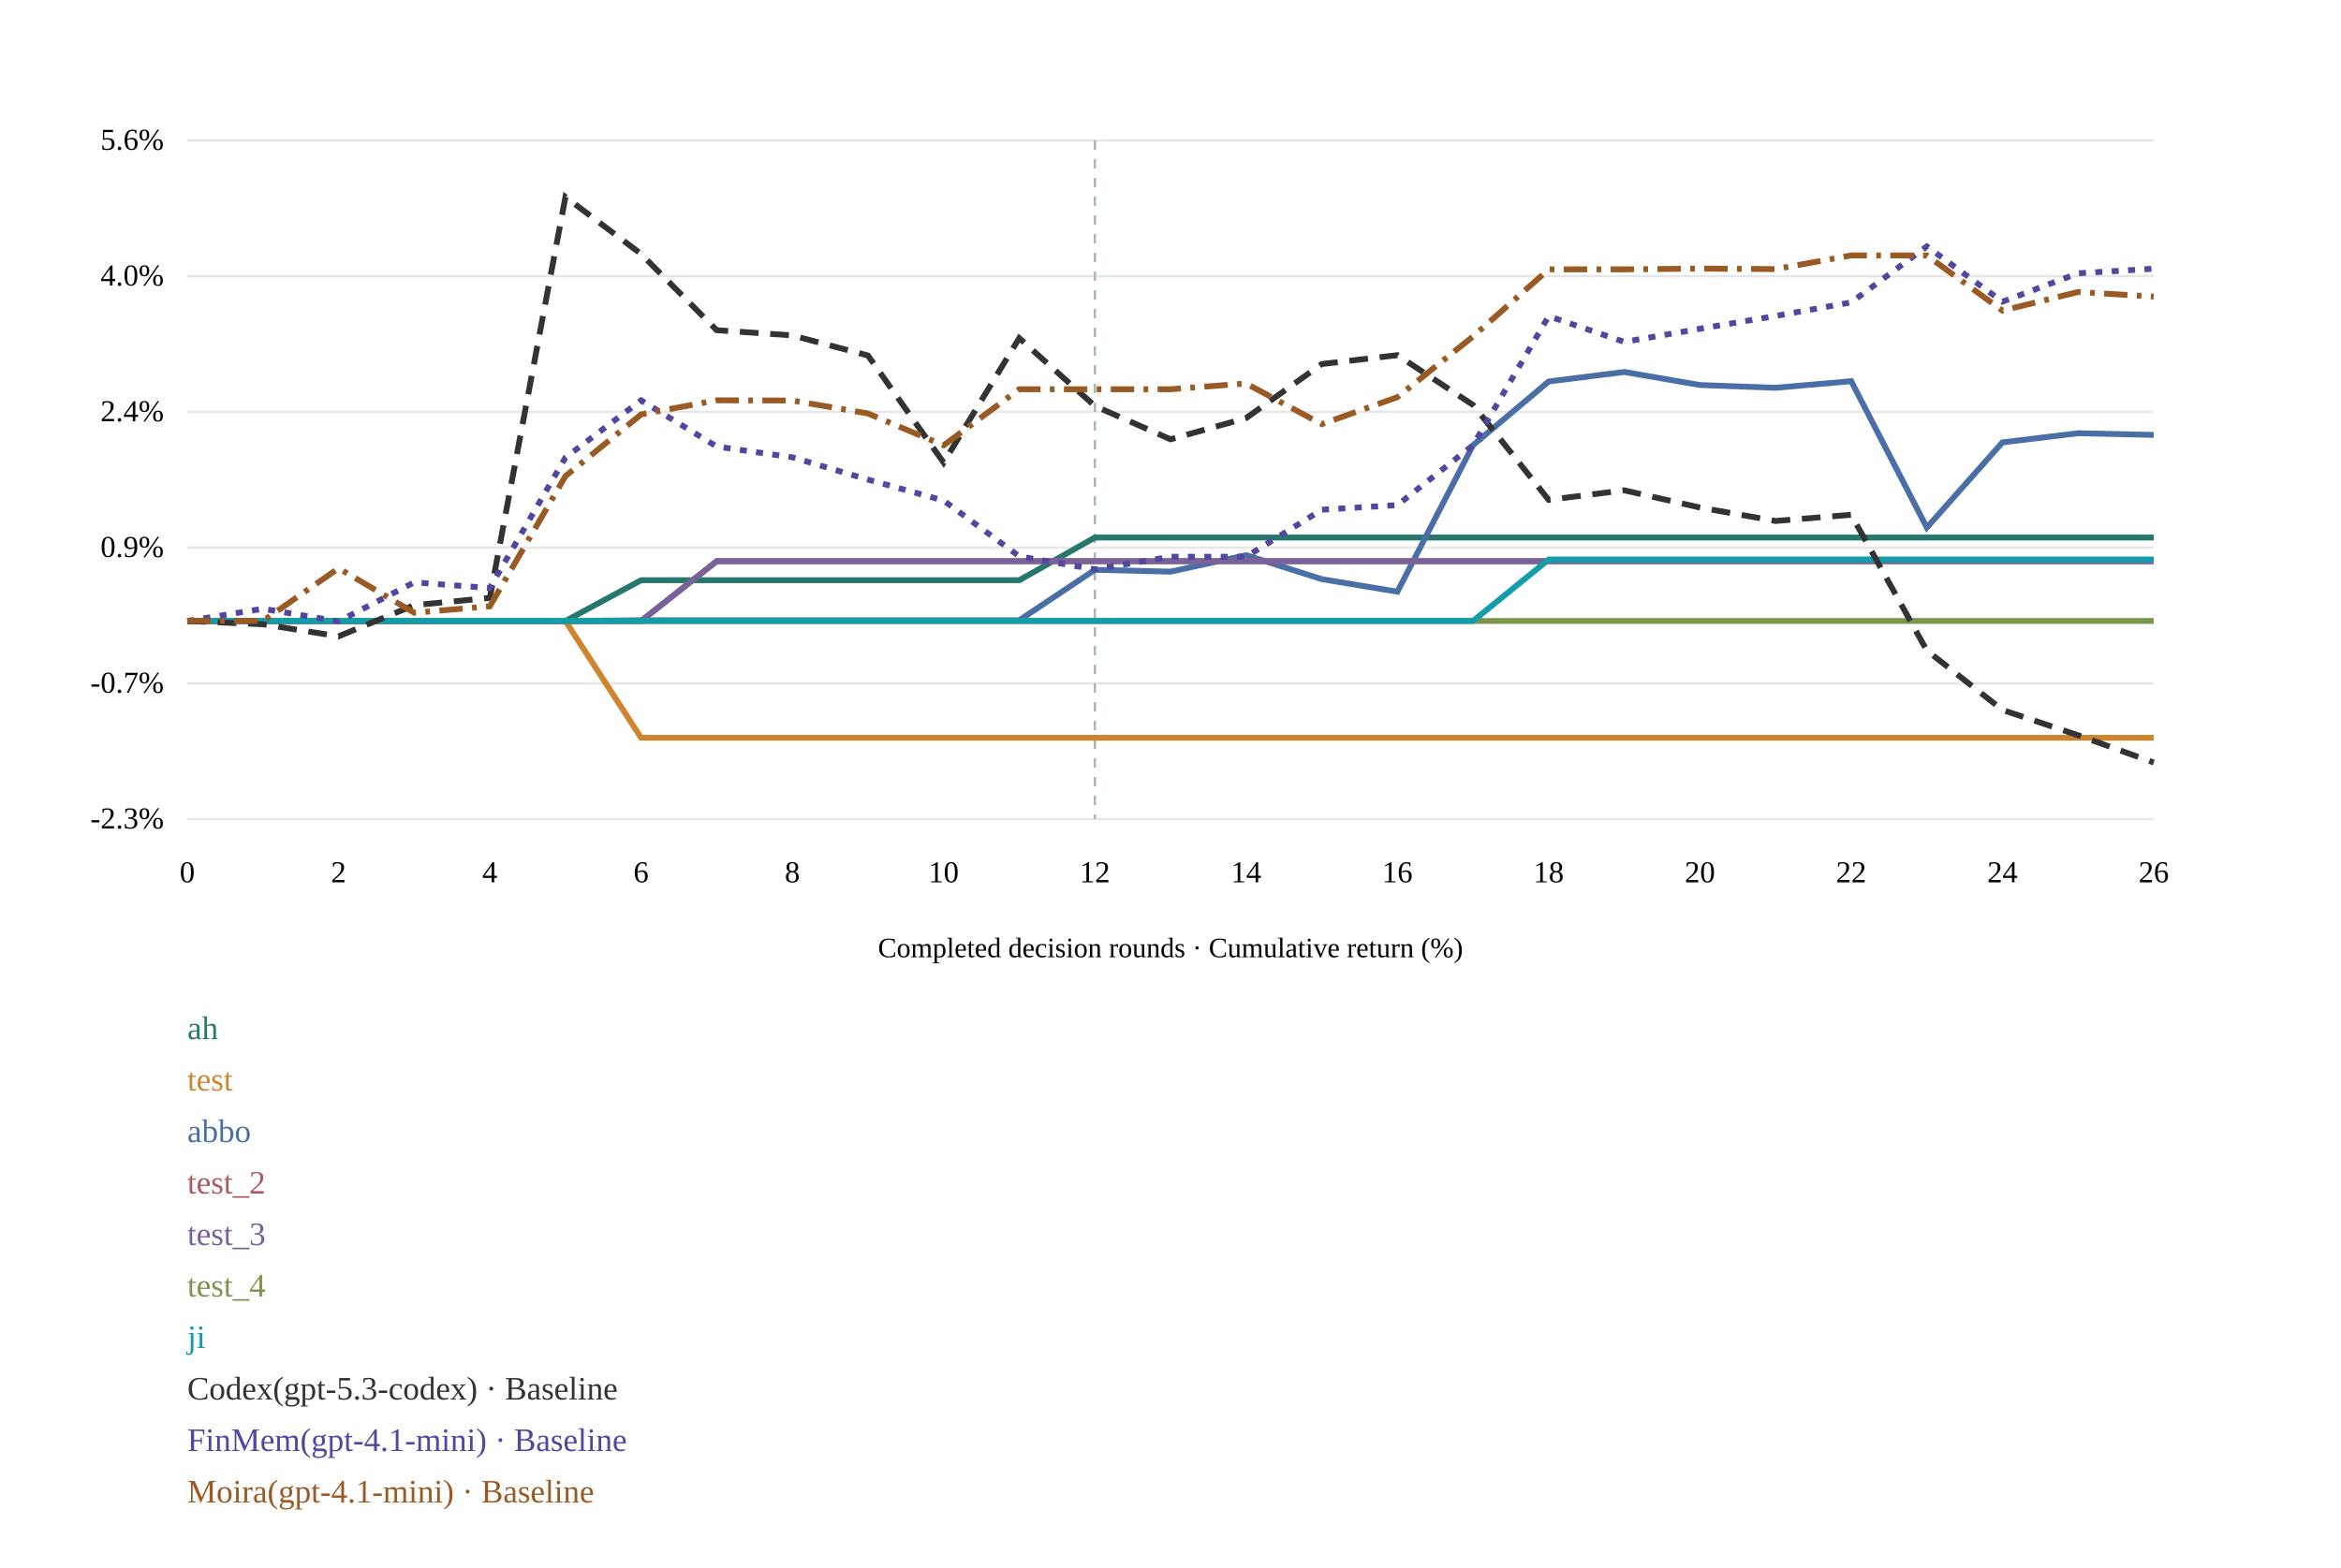
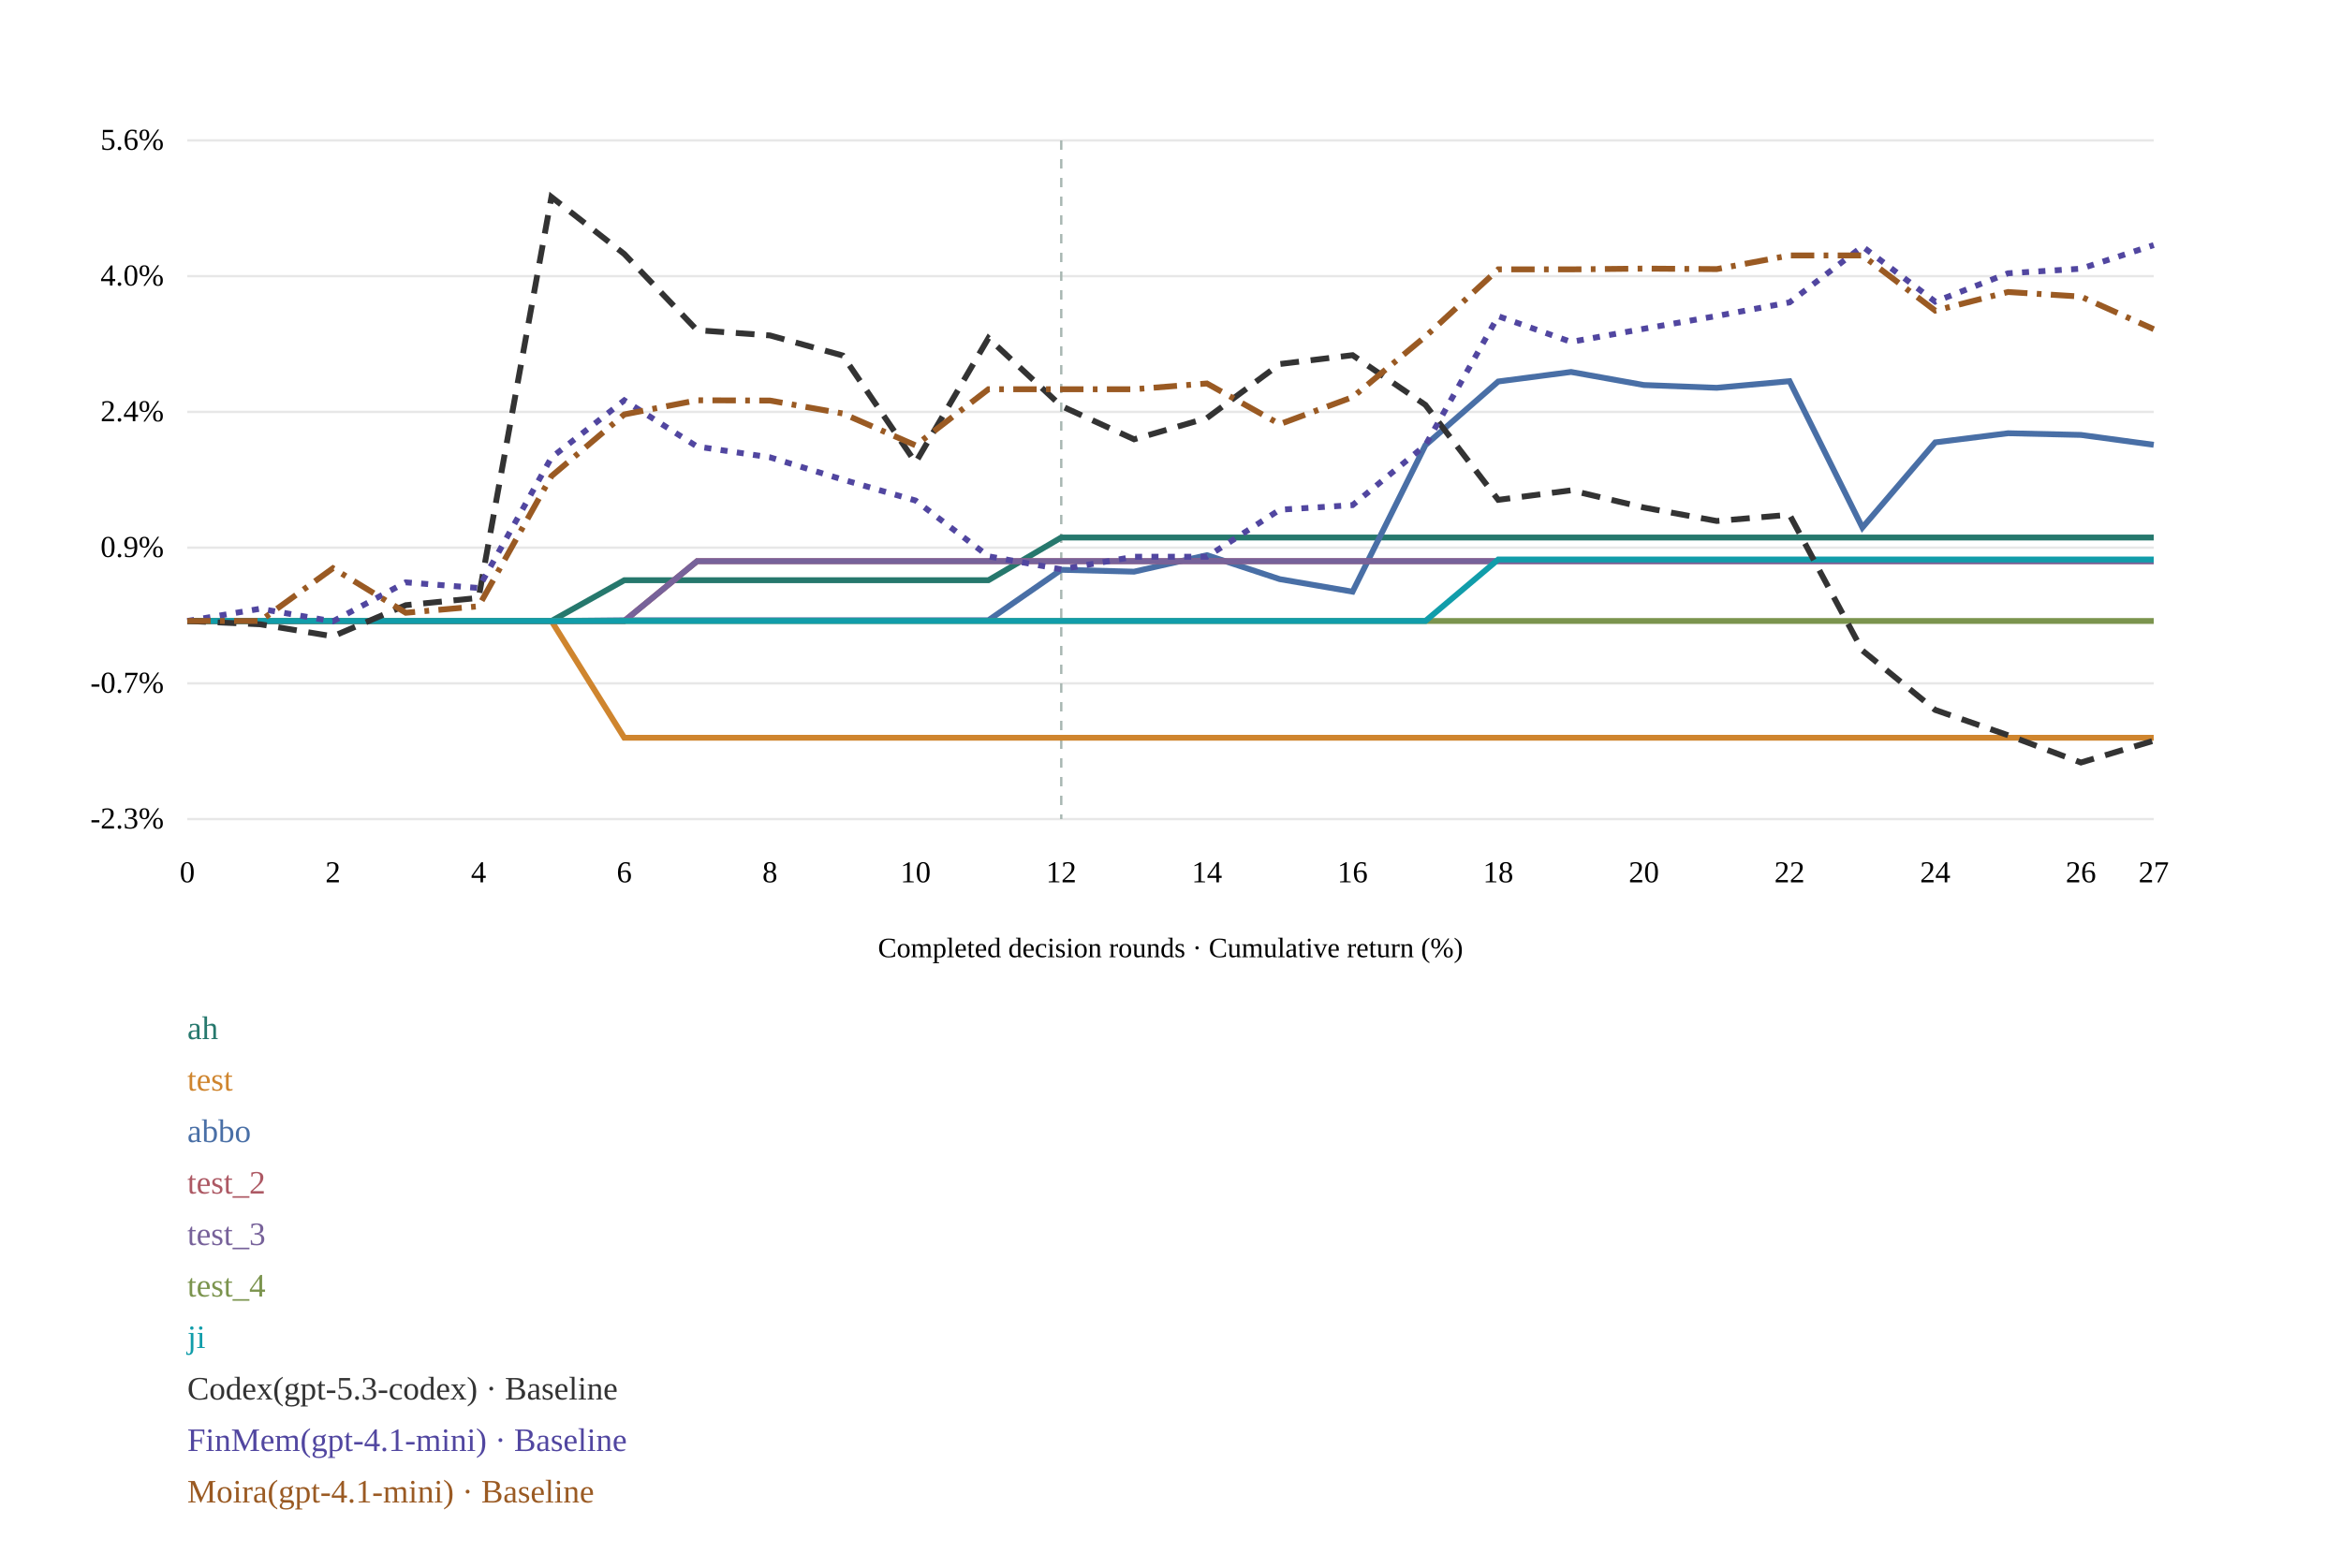
<svg xmlns="http://www.w3.org/2000/svg" viewBox="0 0 1000 670" role="img">
  <rect width="100%" height="100%" fill="white" />
  <path d="M80 350.0H920" stroke="#e7e7e7" />
  <text x="70" y="354.0" text-anchor="end" font-size="13">-2.3%</text>
  <path d="M80 292.0H920" stroke="#e7e7e7" />
  <text x="70" y="296.0" text-anchor="end" font-size="13">-0.7%</text>
  <path d="M80 234.0H920" stroke="#e7e7e7" />
  <text x="70" y="238.0" text-anchor="end" font-size="13">0.9%</text>
  <path d="M80 176.0H920" stroke="#e7e7e7" />
  <text x="70" y="180.0" text-anchor="end" font-size="13">2.4%</text>
  <path d="M80 118H920" stroke="#e7e7e7" />
  <text x="70" y="122" text-anchor="end" font-size="13">4.0%</text>
  <path d="M80 60.0H920" stroke="#e7e7e7" />
  <text x="70" y="64.0" text-anchor="end" font-size="13">5.6%</text>
  <path d="M80 265.337H920" stroke="#aaa" />
  <text x="80.0" y="377" text-anchor="middle" font-size="13">0</text>
-   <text x="144.615" y="377" text-anchor="middle" font-size="13">2</text>
-   <text x="209.231" y="377" text-anchor="middle" font-size="13">4</text>
-   <text x="273.846" y="377" text-anchor="middle" font-size="13">6</text>
-   <text x="338.462" y="377" text-anchor="middle" font-size="13">8</text>
-   <text x="403.077" y="377" text-anchor="middle" font-size="13">10</text>
-   <text x="467.692" y="377" text-anchor="middle" font-size="13">12</text>
-   <text x="532.308" y="377" text-anchor="middle" font-size="13">14</text>
-   <text x="596.923" y="377" text-anchor="middle" font-size="13">16</text>
-   <text x="661.538" y="377" text-anchor="middle" font-size="13">18</text>
-   <text x="726.154" y="377" text-anchor="middle" font-size="13">20</text>
-   <text x="790.769" y="377" text-anchor="middle" font-size="13">22</text>
-   <text x="855.385" y="377" text-anchor="middle" font-size="13">24</text>
-   <text x="920.0" y="377" text-anchor="middle" font-size="13">26</text>
-   <path d="M467.692 60V350" stroke="#a8b7b2" stroke-dasharray="4 4" />
+   <text x="142.222" y="377" text-anchor="middle" font-size="13">2</text>
+   <text x="204.444" y="377" text-anchor="middle" font-size="13">4</text>
+   <text x="266.667" y="377" text-anchor="middle" font-size="13">6</text>
+   <text x="328.889" y="377" text-anchor="middle" font-size="13">8</text>
+   <text x="391.111" y="377" text-anchor="middle" font-size="13">10</text>
+   <text x="453.333" y="377" text-anchor="middle" font-size="13">12</text>
+   <text x="515.556" y="377" text-anchor="middle" font-size="13">14</text>
+   <text x="577.778" y="377" text-anchor="middle" font-size="13">16</text>
+   <text x="640.0" y="377" text-anchor="middle" font-size="13">18</text>
+   <text x="702.222" y="377" text-anchor="middle" font-size="13">20</text>
+   <text x="764.444" y="377" text-anchor="middle" font-size="13">22</text>
+   <text x="826.667" y="377" text-anchor="middle" font-size="13">24</text>
+   <text x="888.889" y="377" text-anchor="middle" font-size="13">26</text>
+   <text x="920.0" y="377" text-anchor="middle" font-size="13">27</text>
+   <path d="M453.333 60V350" stroke="#a8b7b2" stroke-dasharray="4 4" />
  <text x="500" y="409" text-anchor="middle">Completed decision rounds · Cumulative return (%)</text>
-   <polyline points="80.00,265.34 112.31,265.34 144.62,265.34 176.92,265.34 209.23,265.34 241.54,265.34 273.85,247.93 306.15,247.93 338.46,247.93 370.77,247.93 403.08,247.93 435.38,247.93 467.69,229.68 500.00,229.68 532.31,229.68 564.62,229.68 596.92,229.68 629.23,229.68 661.54,229.68 693.85,229.68 726.15,229.68 758.46,229.68 790.77,229.68 823.08,229.68 855.38,229.68 887.69,229.68 920.00,229.68" fill="none" stroke="#26786d" stroke-width="2.5" stroke-dasharray="none" />
+   <polyline points="80.00,265.34 111.11,265.34 142.22,265.34 173.33,265.34 204.44,265.34 235.56,265.34 266.67,247.93 297.78,247.93 328.89,247.93 360.00,247.93 391.11,247.93 422.22,247.93 453.33,229.68 484.44,229.68 515.56,229.68 546.67,229.68 577.78,229.68 608.89,229.68 640.00,229.68 671.11,229.68 702.22,229.68 733.33,229.68 764.44,229.68 795.56,229.68 826.67,229.68 857.78,229.68 888.89,229.68 920.00,229.68" fill="none" stroke="#26786d" stroke-width="2.5" stroke-dasharray="none" />
  <text x="80" y="444" fill="#26786d" font-size="14">ah</text>
-   <polyline points="80.00,265.34 112.31,265.34 144.62,265.34 176.92,265.34 209.23,265.34 241.54,265.34 273.85,315.24 306.15,315.24 338.46,315.24 370.77,315.24 403.08,315.24 435.38,315.24 467.69,315.24 500.00,315.24 532.31,315.24 564.62,315.24 596.92,315.24 629.23,315.24 661.54,315.24 693.85,315.24 726.15,315.24 758.46,315.24 790.77,315.24 823.08,315.24 855.38,315.24 887.69,315.24 920.00,315.24" fill="none" stroke="#cf852e" stroke-width="2.5" stroke-dasharray="none" />
+   <polyline points="80.00,265.34 111.11,265.34 142.22,265.34 173.33,265.34 204.44,265.34 235.56,265.34 266.67,315.24 297.78,315.24 328.89,315.24 360.00,315.24 391.11,315.24 422.22,315.24 453.33,315.24 484.44,315.24 515.56,315.24 546.67,315.24 577.78,315.24 608.89,315.24 640.00,315.24 671.11,315.24 702.22,315.24 733.33,315.24 764.44,315.24 795.56,315.24 826.67,315.24 857.78,315.24 888.89,315.24 920.00,315.24" fill="none" stroke="#cf852e" stroke-width="2.5" stroke-dasharray="none" />
  <text x="80" y="466" fill="#cf852e" font-size="14">test</text>
-   <polyline points="80.00,265.34 112.31,265.34 144.62,265.34 176.92,265.34 209.23,265.34 241.54,265.34 273.85,265.03 306.15,265.03 338.46,265.03 370.77,265.03 403.08,265.03 435.38,265.03 467.69,243.47 500.00,244.27 532.31,237.22 564.62,247.47 596.92,252.82 629.23,190.22 661.54,163.01 693.85,158.94 726.15,164.52 758.46,165.70 790.77,162.88 823.08,225.42 855.38,189.03 887.69,185.12 920.00,185.84" fill="none" stroke="#496fa6" stroke-width="2.5" stroke-dasharray="none" />
+   <polyline points="80.00,265.34 111.11,265.34 142.22,265.34 173.33,265.34 204.44,265.34 235.56,265.34 266.67,265.03 297.78,265.03 328.89,265.03 360.00,265.03 391.11,265.03 422.22,265.03 453.33,243.47 484.44,244.27 515.56,237.22 546.67,247.47 577.78,252.82 608.89,190.22 640.00,163.01 671.11,158.94 702.22,164.52 733.33,165.70 764.44,162.88 795.56,225.42 826.67,189.03 857.78,185.12 888.89,185.84 920.00,190.06" fill="none" stroke="#496fa6" stroke-width="2.5" stroke-dasharray="none" />
  <text x="80" y="488" fill="#496fa6" font-size="14">abbo</text>
-   <polyline points="80.00,265.34 112.31,265.34 144.62,265.34 176.92,265.34 209.23,265.34 241.54,265.34 273.85,265.34 306.15,239.79 338.46,239.79 370.77,239.79 403.08,239.79 435.38,239.79 467.69,239.79 500.00,239.79 532.31,239.79 564.62,239.79 596.92,239.79 629.23,239.79 661.54,239.79 693.85,239.79 726.15,239.79 758.46,239.79 790.77,239.79 823.08,239.79 855.38,239.79 887.69,239.79 920.00,239.79" fill="none" stroke="#ad5964" stroke-width="2.5" stroke-dasharray="none" />
+   <polyline points="80.00,265.34 111.11,265.34 142.22,265.34 173.33,265.34 204.44,265.34 235.56,265.34 266.67,265.34 297.78,239.79 328.89,239.79 360.00,239.79 391.11,239.79 422.22,239.79 453.33,239.79 484.44,239.79 515.56,239.79 546.67,239.79 577.78,239.79 608.89,239.79 640.00,239.79 671.11,239.79 702.22,239.79 733.33,239.79 764.44,239.79 795.56,239.79 826.67,239.79 857.78,239.79 888.89,239.79 920.00,239.79" fill="none" stroke="#ad5964" stroke-width="2.5" stroke-dasharray="none" />
  <text x="80" y="510" fill="#ad5964" font-size="14">test_2</text>
-   <polyline points="80.00,265.34 112.31,265.34 144.62,265.34 176.92,265.34 209.23,265.34 241.54,265.34 273.85,265.34 306.15,239.79 338.46,239.79 370.77,239.79 403.08,239.79 435.38,239.79 467.69,239.79 500.00,239.79 532.31,239.79 564.62,239.79 596.92,239.79 629.23,239.79 661.54,239.79 693.85,239.79 726.15,239.79 758.46,239.79 790.77,239.79 823.08,239.79 855.38,239.79 887.69,239.79 920.00,239.79" fill="none" stroke="#77629a" stroke-width="2.5" stroke-dasharray="none" />
+   <polyline points="80.00,265.34 111.11,265.34 142.22,265.34 173.33,265.34 204.44,265.34 235.56,265.34 266.67,265.34 297.78,239.79 328.89,239.79 360.00,239.79 391.11,239.79 422.22,239.79 453.33,239.79 484.44,239.79 515.56,239.79 546.67,239.79 577.78,239.79 608.89,239.79 640.00,239.79 671.11,239.79 702.22,239.79 733.33,239.79 764.44,239.79 795.56,239.79 826.67,239.79 857.78,239.79 888.89,239.79 920.00,239.79" fill="none" stroke="#77629a" stroke-width="2.5" stroke-dasharray="none" />
  <text x="80" y="532" fill="#77629a" font-size="14">test_3</text>
-   <polyline points="80.00,265.34 112.31,265.34 144.62,265.34 176.92,265.34 209.23,265.34 241.54,265.34 273.85,265.34 306.15,265.34 338.46,265.34 370.77,265.34 403.08,265.34 435.38,265.34 467.69,265.34 500.00,265.34 532.31,265.34 564.62,265.34 596.92,265.34 629.23,265.34 661.54,265.34 693.85,265.34 726.15,265.34 758.46,265.34 790.77,265.34 823.08,265.34 855.38,265.34 887.69,265.34 920.00,265.34" fill="none" stroke="#7b944e" stroke-width="2.5" stroke-dasharray="none" />
+   <polyline points="80.00,265.34 111.11,265.34 142.22,265.34 173.33,265.34 204.44,265.34 235.56,265.34 266.67,265.34 297.78,265.34 328.89,265.34 360.00,265.34 391.11,265.34 422.22,265.34 453.33,265.34 484.44,265.34 515.56,265.34 546.67,265.34 577.78,265.34 608.89,265.34 640.00,265.34 671.11,265.34 702.22,265.34 733.33,265.34 764.44,265.34 795.56,265.34 826.67,265.34 857.78,265.34 888.89,265.34 920.00,265.34" fill="none" stroke="#7b944e" stroke-width="2.5" stroke-dasharray="none" />
  <text x="80" y="554" fill="#7b944e" font-size="14">test_4</text>
-   <polyline points="80.00,265.34 112.31,265.34 144.62,265.34 176.92,265.34 209.23,265.34 241.54,265.34 273.85,265.34 306.15,265.34 338.46,265.34 370.77,265.34 403.08,265.34 435.38,265.34 467.69,265.34 500.00,265.34 532.31,265.34 564.62,265.34 596.92,265.34 629.23,265.34 661.54,239.07 693.85,239.07 726.15,239.07 758.46,239.07 790.77,239.07 823.08,239.07 855.38,239.07 887.69,239.07 920.00,239.07" fill="none" stroke="#119daa" stroke-width="2.5" stroke-dasharray="none" />
+   <polyline points="80.00,265.34 111.11,265.34 142.22,265.34 173.33,265.34 204.44,265.34 235.56,265.34 266.67,265.34 297.78,265.34 328.89,265.34 360.00,265.34 391.11,265.34 422.22,265.34 453.33,265.34 484.44,265.34 515.56,265.34 546.67,265.34 577.78,265.34 608.89,265.34 640.00,239.07 671.11,239.07 702.22,239.07 733.33,239.07 764.44,239.07 795.56,239.07 826.67,239.07 857.78,239.07 888.89,239.07 920.00,239.07" fill="none" stroke="#119daa" stroke-width="2.5" stroke-dasharray="none" />
  <text x="80" y="576" fill="#119daa" font-size="14">ji</text>
-   <polyline points="80.00,265.34 112.31,266.75 144.62,271.90 176.92,258.59 209.23,255.47 241.54,84.17 273.85,108.53 306.15,141.08 338.46,143.32 370.77,151.91 403.08,197.66 435.38,144.48 467.69,173.48 500.00,187.71 532.31,178.64 564.62,155.55 596.92,151.76 629.23,173.02 661.54,213.59 693.85,209.51 726.15,216.87 758.46,222.61 790.77,219.96 823.08,277.96 855.38,303.36 887.69,314.16 920.00,325.83" fill="none" stroke="#333" stroke-width="2.5" stroke-dasharray="8 5" />
+   <polyline points="80.00,265.34 111.11,266.75 142.22,271.90 173.33,258.59 204.44,255.47 235.56,84.17 266.67,108.53 297.78,141.08 328.89,143.32 360.00,151.91 391.11,197.66 422.22,144.48 453.33,173.48 484.44,187.71 515.56,178.64 546.67,155.55 577.78,151.76 608.89,173.02 640.00,213.59 671.11,209.51 702.22,216.87 733.33,222.61 764.44,219.96 795.56,277.96 826.67,303.36 857.78,314.16 888.89,325.83 920.00,316.49" fill="none" stroke="#333" stroke-width="2.5" stroke-dasharray="8 5" />
  <text x="80" y="598" fill="#333" font-size="14">Codex(gpt-5.3-codex) · Baseline</text>
-   <polyline points="80.00,265.34 112.31,260.12 144.62,265.50 176.92,248.84 209.23,251.25 241.54,195.50 273.85,171.07 306.15,190.81 338.46,195.40 370.77,204.92 403.08,213.88 435.38,237.71 467.69,243.28 500.00,237.90 532.31,237.90 564.62,217.80 596.92,215.84 629.23,190.22 661.54,135.10 693.85,146.09 726.15,140.48 758.46,135.02 790.77,129.21 823.08,105.30 855.38,128.90 887.69,116.77 920.00,114.82" fill="none" stroke="#5146a0" stroke-width="2.5" stroke-dasharray="3 4" />
+   <polyline points="80.00,265.34 111.11,260.12 142.22,265.50 173.33,248.84 204.44,251.25 235.56,195.50 266.67,171.07 297.78,190.81 328.89,195.40 360.00,204.92 391.11,213.88 422.22,237.71 453.33,243.28 484.44,237.90 515.56,237.90 546.67,217.80 577.78,215.84 608.89,190.22 640.00,135.10 671.11,146.09 702.22,140.48 733.33,135.02 764.44,129.21 795.56,105.30 826.67,128.90 857.78,116.77 888.89,114.82 920.00,104.73" fill="none" stroke="#5146a0" stroke-width="2.5" stroke-dasharray="3 4" />
  <text x="80" y="620" fill="#5146a0" font-size="14">FinMem(gpt-4.1-mini) · Baseline</text>
-   <polyline points="80.00,265.34 112.31,265.34 144.62,242.80 176.92,261.83 209.23,259.08 241.54,203.45 273.85,177.08 306.15,171.04 338.46,171.15 370.77,176.68 403.08,190.30 435.38,166.32 467.69,166.32 500.00,166.32 532.31,163.86 564.62,181.24 596.92,169.70 629.23,143.76 661.54,115.10 693.85,115.10 726.15,114.77 758.46,114.99 790.77,109.15 823.08,109.15 855.38,132.73 887.69,124.77 920.00,126.72" fill="none" stroke="#9a5a23" stroke-width="2.5" stroke-dasharray="10 4 2 4" />
+   <polyline points="80.00,265.34 111.11,265.34 142.22,242.80 173.33,261.83 204.44,259.08 235.56,203.45 266.67,177.08 297.78,171.04 328.89,171.15 360.00,176.68 391.11,190.30 422.22,166.32 453.33,166.32 484.44,166.32 515.56,163.86 546.67,181.24 577.78,169.70 608.89,143.76 640.00,115.10 671.11,115.10 702.22,114.77 733.33,114.99 764.44,109.15 795.56,109.15 826.67,132.73 857.78,124.77 888.89,126.72 920.00,140.65" fill="none" stroke="#9a5a23" stroke-width="2.5" stroke-dasharray="10 4 2 4" />
  <text x="80" y="642" fill="#9a5a23" font-size="14">Moira(gpt-4.1-mini) · Baseline</text>
</svg>
